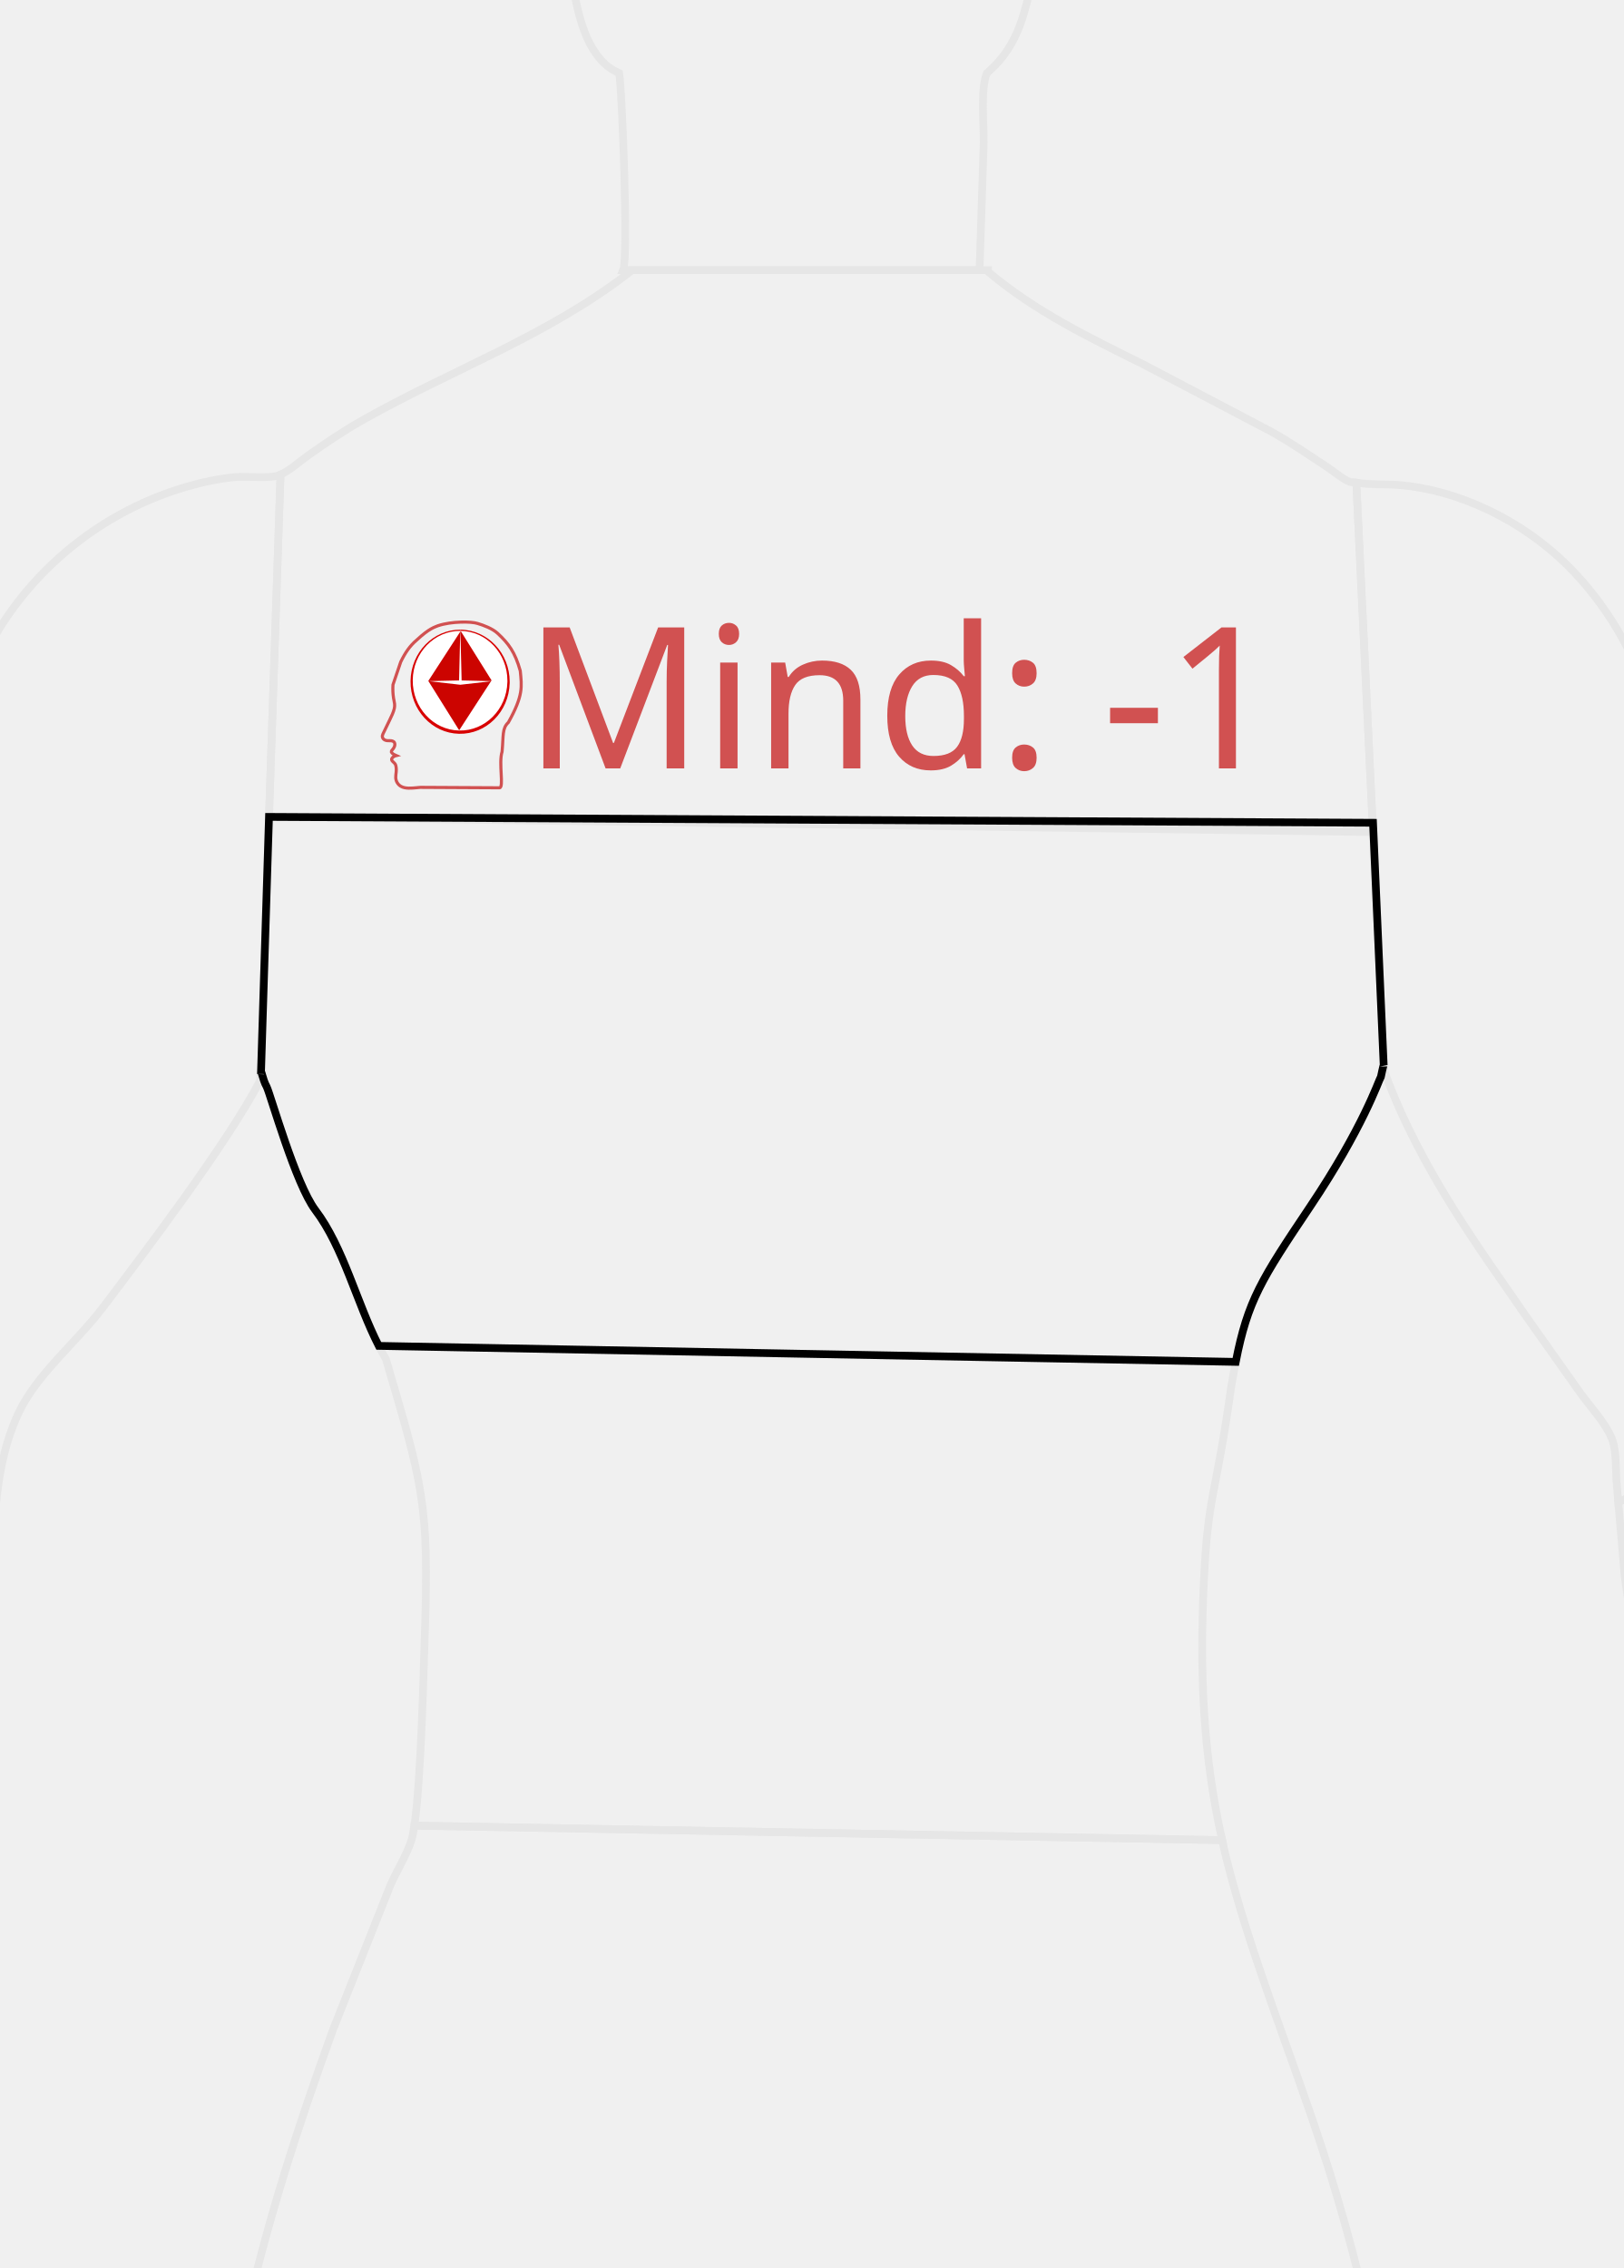
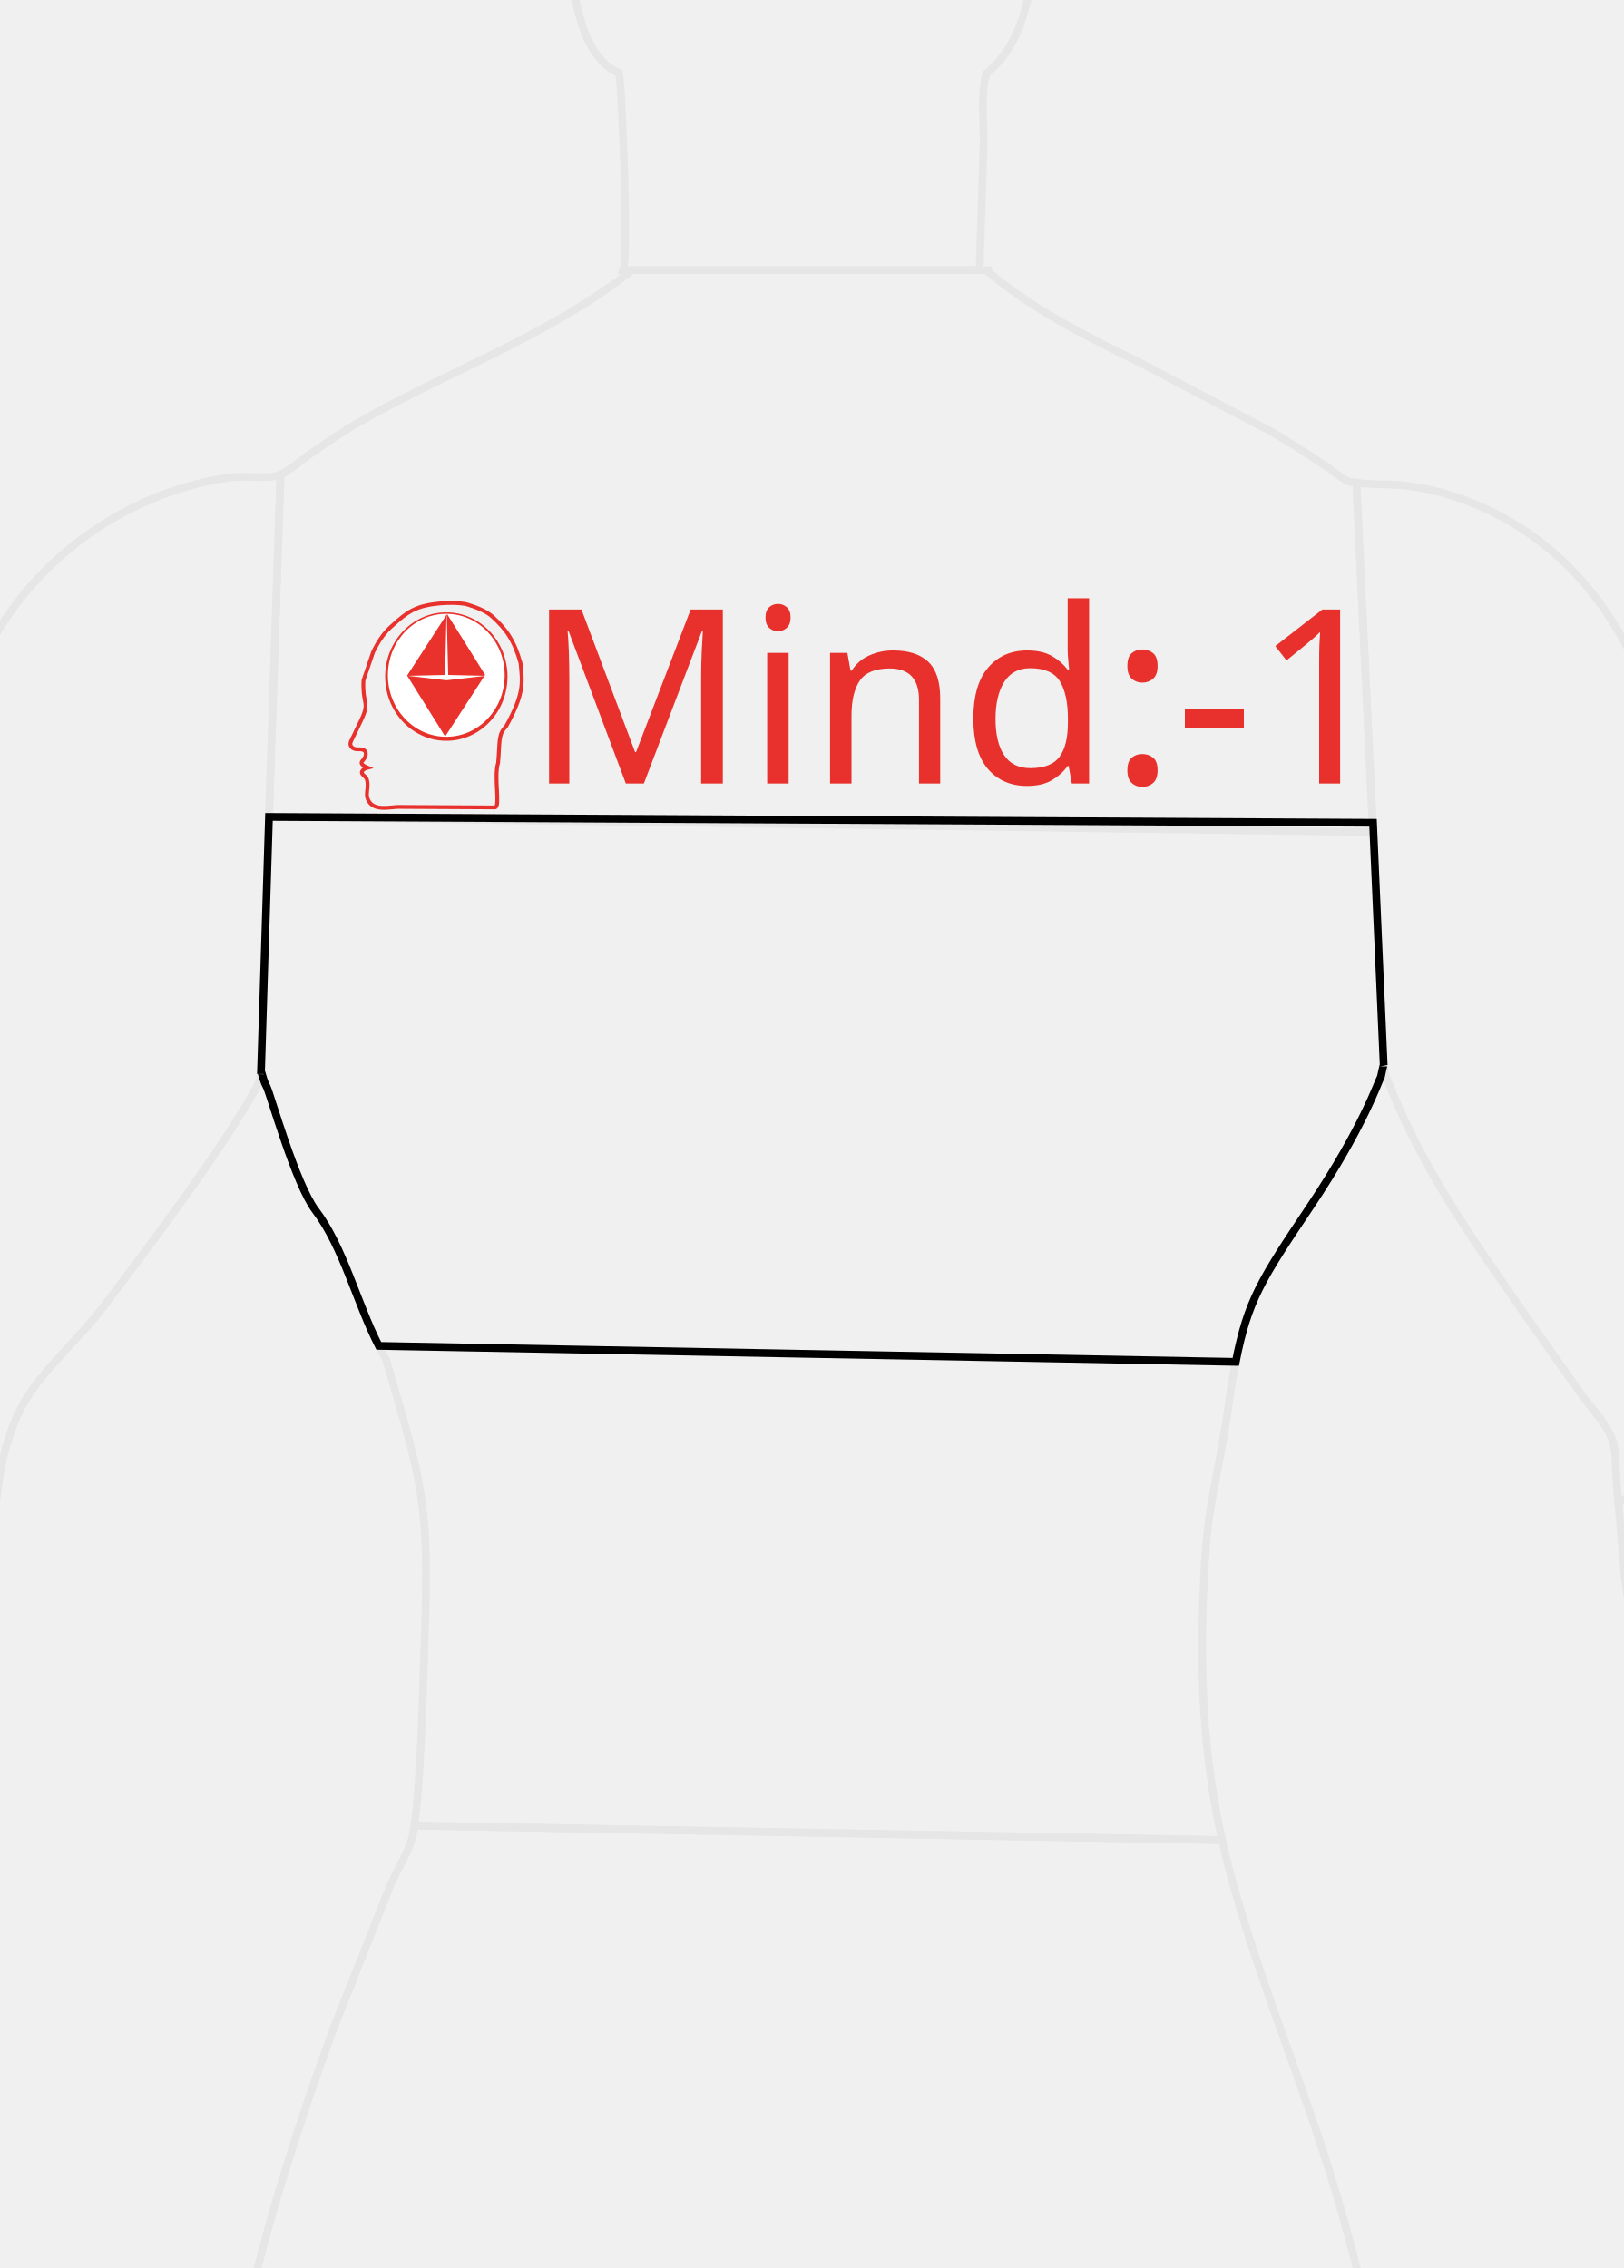
<svg xmlns="http://www.w3.org/2000/svg" width="63mm" height="88mm" viewBox="0 0 63 88" version="1.1" id="svg1" xml:space="preserve">
  <defs id="defs1" />
  <g id="layer1">
    <g id="g1" transform="matrix(0.06087197,0,0,0.06087197,0.03359486,0.544023)">
      <path id="path2" style="fill:none;stroke:#e6e6e6;stroke-width:4.928;stroke-dasharray:none;stroke-opacity:1" d="m 1191.633,880.395 -160.748,68.125 4.025,46.528 c 3.12,25.032 8.366,50.494 14.305,75.007 6.604,27.258 16.933,54.791 28.458,80.395 25.382,56.404 80.816,145.871 64.186,209.634 -0.508,1.95 -1.052,3.812 -1.839,5.67 -7.739,18.276 -24.587,32.724 -33.63,50.401 -7.066,13.806 -8.338,29.717 -10.301,44.861 l -6.557,60.075 c -0.722,10.077 -3.098,21.181 -0.692,31.055 l 4.545,4.523 c 7.845,-1.504 15.943,-6.839 21.078,-12.963 3.286,-22.3 5.02,-59.657 24.367,-74.076 2.979,-2.219 3.221,-2.046 6.86,-1.774 10.411,20.505 10.915,45.842 3.874,67.238 -4.611,14.009 -12.362,30.786 -20.84,42.935 -7.571,10.848 -25.966,24.664 -29.54,36.876 -0.601,2.053 -0.038,6.267 -0.042,8.548 4.038,4.801 4.389,5.507 10.409,6.99 41.439,-12.163 95.925,-41.912 117.271,-80.157 6.224,-11.155 9.807,-24.514 11.578,-37.114 l 0.411,-2.727 c 2.015,-14.675 -0.963,-31.523 -2.272,-46.246 -1.923,-21.599 -3.068,-42.86 -2.337,-64.554 l 8.721,-108.939 c 9.7,-110.803 17.984,-224.17 -16.663,-331.709 -8.671,-26.909 -20.338,-53.842 -34.625,-78.599 z" />
      <path id="path5" style="fill:none;stroke:#e6e6e6;stroke-width:4.928;stroke-dasharray:none;stroke-opacity:1" d="m 863.927,298.692 17.962,375.532 c 23.095,63.287 62.952,115.868 90.112,155.684 l 35.253,49.817 c 6.164,8.399 15.694,18.663 19.542,28.328 3.044,7.642 2.37,19.123 2.965,27.332 l 1.125,13.136 160.748,-68.125 c -2.448,-4.242 -4.812,-8.568 -7.423,-12.66 l -18.568,-27.332 c -2.232,-3.161 -6.833,-8.003 -8.094,-11.318 -1.081,-2.846 -0.532,-9.712 -0.714,-12.941 l -2.446,-35.577 c -3.853,-36.209 -10.856,-72.741 -23.523,-106.97 -10.778,-29.113 -24.23,-58.154 -39.732,-85.07 -6.585,-11.43 -16.427,-22.837 -21.771,-34.604 -1.686,-3.709 -1.515,-7.778 -1.515,-11.751 0,-68.379 -19.616,-141.512 -69.488,-190.85 -28.173,-27.866 -68.105,-47.968 -107.879,-51.159 -6.499,-0.524 -18.851,-0.067 -26.553,-1.472 z" />
      <path id="path3" style="fill:none;stroke:#e6e6e6;stroke-width:4.928;stroke-dasharray:none;stroke-opacity:1" d="M -4.408,967.802 -176.755,899.266 c -5.995,12.938 -11.203,26.207 -15.495,39.992 -13.941,44.784 -19.799,92.2 -23.307,138.825 -5.917,78.671 -3.098,156.611 2.77,235.17 l 7.574,78.469 c 1.903,31.492 -5.236,61.408 -5.518,92.471 -0.277,30.392 9.447,61.466 28.371,85.286 20.277,25.523 59.443,53.328 92.276,57.716 2.976,0.399 4.794,0.077 7.574,-0.887 2.373,-4.166 2.389,-4.392 0.995,-9.003 -2.745,-9.102 -12.494,-19.87 -17.702,-28.068 -20.757,-32.681 -37.466,-75.092 -24.021,-113.549 l 4.112,-3.095 c 7.348,2.292 12.509,8.495 15.949,15.192 10.137,19.723 3.11,52.166 23.047,65.42 5.32,0.513 5.586,0.677 10.452,-2.251 9.488,-23.258 4.758,-103.334 -5.151,-126.837 -6.593,-15.636 -18.312,-26.904 -26.553,-41.334 -23.592,-41.308 -11.959,-91.939 4.307,-133.372 24.801,-63.179 64.411,-119.136 82.819,-185.223 8.761,-31.451 8.086,-64.22 9.847,-96.388 z" />
      <path id="path6" style="fill:none;stroke:#e6e6e6;stroke-width:4.928;stroke-dasharray:none;stroke-opacity:1" d="m 178.24,293.585 c -0.102,0.043 -0.224,0.154 -0.325,0.195 -6.536,2.661 -20.86,0.682 -28.479,1.385 -10.403,0.959 -20.837,3.175 -30.86,6.081 -61.153,17.721 -112.036,63.126 -135.666,122.422 -9.255,23.223 -13.83,49.013 -16.88,73.752 l -3.701,43.801 c -0.307,4.019 0.187,12.59 -1.212,16.101 -4.005,10.047 -16.956,22.807 -23.177,32.526 -18.455,28.825 -33.828,59.867 -44.926,92.255 -9.697,28.301 -15.796,57.541 -20.537,87.039 -3.508,21.841 -5.84,45.105 -12.14,66.329 -3.666,12.35 -15.788,24.479 -22.441,35.707 -5.43,9.163 -10.229,18.548 -14.651,28.09 l 172.347,68.536 c 1.403,-25.629 4.317,-50.886 15.04,-74.726 11.489,-25.545 37.43,-46.165 54.47,-68.688 C 91.194,789.902 144.389,719.802 165.255,679.807 Z" />
      <path id="path4" style="fill:none;stroke:#e6e6e6;stroke-width:4.928;stroke-dasharray:none;stroke-opacity:1" d="m 897.73,2151.292 -214.655,3.419 c -0.963,8.789 -1.715,17.629 -2.683,26.337 -4.69,42.145 -9.606,85.703 -5.389,128.092 7.965,79.971 46.49,153.115 62.628,231.837 6.428,31.337 12.123,62.933 13.179,95.003 0.866,26.259 -1.359,53.304 1.039,79.4 1.705,18.574 7.152,36.551 10.063,54.881 2.55,16.049 -3.09,34.977 -6.471,50.834 -6.938,32.505 -15.001,66.639 -15.993,99.959 -0.326,10.97 -0.917,22.471 1.839,33.197 2.132,8.283 5.951,16.203 12.422,21.987 5.477,4.915 12.492,7.552 19.585,9.154 17.911,4.046 38.772,3.12 57.175,3.419 26.81,0.407 55.06,1.769 81.715,-0.974 8.307,-0.842 19.331,-4.514 24.995,-10.95 6.237,-7.087 5.88,-19.291 4.826,-28.198 -4.111,-34.622 -23.7,-61.145 -39.711,-90.826 -19.345,-35.899 -38.926,-81.429 -41.94,-122.162 -1.999,-27.019 -0.183,-55.286 0.866,-82.386 2.569,-66.476 8.101,-136.435 24.584,-201.064 11.815,-46.3 32.789,-93.597 36.183,-141.444 3.848,-54.216 -6.831,-108.137 -24.259,-159.514 z" />
      <path id="path7" style="fill:none;stroke:#e6e6e6;stroke-width:4.928;stroke-dasharray:none;stroke-opacity:1" d="m 348.747,2158.845 -214.33,-9.176 c -14.898,49.113 -25.655,101.601 -22.095,151.161 3.707,51.676 20.993,102.087 32.591,152.351 16.328,70.765 24.03,140.414 27.505,212.837 1.124,23.462 3.3,48.007 1.818,71.414 -1.005,15.886 -5.109,31.892 -11.037,46.636 -11.88,29.572 -27.761,58.959 -41.68,87.688 -13.214,27.291 -29.039,49.057 -31.141,80.828 -0.418,6.354 -0.924,14.346 1.623,20.321 2.908,6.843 9.08,9.005 15.776,11.123 25.653,8.065 141.169,9.168 162.912,-2.943 10.96,-6.11 16.946,-17.197 20.018,-28.956 10.083,-38.532 -3.921,-91.118 -12.032,-129.325 -3.256,-15.316 -7.996,-31.654 -7.228,-47.458 1.075,-22.05 9.391,-44.078 11.145,-66.588 1.966,-25.254 -0.291,-51.094 0.779,-76.457 1.942,-46 10.64,-92.231 21.771,-136.791 15.106,-60.474 42.39,-118.212 49.839,-180.398 6.163,-51.491 -1.724,-104.783 -6.233,-156.268 z" />
      <path id="path8" style="fill:none;stroke:#e6e6e6;stroke-width:4.928;stroke-dasharray:none;stroke-opacity:1" d="m 877.279,1494.106 -722.044,-22.138 c -2.626,11.912 -5.435,23.825 -7.531,35.729 -8.138,46.223 -10.535,92.784 -11.686,139.626 -1.032,42.009 -1.125,85.164 2.294,127.053 l 17.053,134.151 c 7.093,42.848 19.139,85.331 16.101,129.26 -1.578,22.802 -13.97,44.014 -21.576,65.29 -5.37,15.022 -10.633,30.637 -15.473,46.593 l 214.33,9.176 c -0.09,-1.027 -0.194,-2.091 -0.281,-3.116 -1.901,-22.349 -4.72,-45.471 -1.883,-67.887 3.226,-25.472 12.217,-51.658 20.515,-75.873 l 32.396,-94.916 58.668,-223.246 c 15.066,-70.234 27.654,-138.133 30.622,-210.067 l 51.721,0.216 2.619,38.261 c 13.952,133.011 48.261,267.045 87.883,394.576 16.54,53.235 41.393,105.197 52.068,159.99 5.016,25.739 2.851,51.91 0,77.928 l 214.655,-3.419 c -5.494,-16.197 -11.586,-32.169 -18.2,-47.783 l -16.296,-37.828 c -2.645,-6.148 -6.76,-13.687 -7.531,-20.234 -2.156,-18.327 1.325,-38.819 4.371,-56.872 l 22.788,-109.286 c 23.767,-129.543 20.088,-258.504 -5.583,-385.184 z" />
      <path id="path9" style="fill:none;stroke:#e6e6e6;stroke-width:4.928;stroke-dasharray:none;stroke-opacity:1" d="m 778.424,1163.998 -514.877,-9.262 c -0.53,3.54 -1.074,6.734 -1.688,8.743 -3.09,10.115 -9.755,20.21 -13.937,30.146 l -36.205,91.151 c -21.991,60.432 -42.498,123.747 -56.482,187.193 l 722.044,22.138 c -9.312,-45.951 -21.334,-91.612 -36.248,-136.878 -20.043,-60.827 -44.666,-120.482 -60.226,-182.713 -0.881,-3.522 -1.588,-7.011 -2.381,-10.517 z" />
      <path id="path10" style="fill:none;stroke:#e6e6e6;stroke-width:4.928;stroke-dasharray:none;stroke-opacity:1" d="M 787.081,859.144 240.868,848.951 c 1.474,2.878 2.947,5.755 4.566,8.44 23.379,79.636 27.69,92.156 24.735,176.459 -0.61,17.363 -2.26,91.757 -6.622,120.885 l 514.877,9.262 c -12.32,-54.501 -14.332,-107.345 -11.729,-163.604 2.694,-58.22 7.412,-53.172 17.356,-124.521 1.03,-6.149 2.022,-11.604 3.03,-16.728 z" />
      <path id="path12" style="fill:none;stroke:#e6e6e6;stroke-width:4.928;stroke-dasharray:none;stroke-opacity:1" d="m 402.005,163.242 c -0.013,0.032 -0.008,0.318 -0.022,0.346 -52.776,41.389 -113.909,62.722 -171.698,95.436 -11.927,6.751 -23.224,14.412 -34.409,22.312 -5.123,3.618 -11.915,9.798 -17.637,12.249 l -7.336,218.182 703.671,9.695 -10.647,-222.77 c -1.286,-0.234 -3.369,-0.119 -4.285,-0.498 -4.725,-1.955 -10.382,-6.887 -14.759,-9.76 -11.533,-7.568 -22.953,-15.409 -34.993,-22.16 l -81.109,-42.632 C 693.732,206.197 659.251,189.647 629.125,164.173 l 0.022,-0.931 z" />
      <path id="path11" style="fill:none;stroke:#000000;stroke-width:4.928;stroke-dasharray:none;stroke-opacity:1" d="m 874.574,515.519 -703.671,-3.752 -5.123,163.838 c -0.053,-4.581 0.855,3.315 3.656,8.221 2.532,5.204 18.406,61.952 31.028,78.606 17.952,23.683 26.297,58.982 40.403,86.52 l 546.213,10.193 c 7.69,-39.101 16.174,-52.374 47.48,-99.072 33.657,-50.204 43.474,-79.927 45.057,-82.75 0,0 1.609,-7.675 1.746,-7.301 z" />
      <path id="path1" style="fill:none;stroke:#e6e6e6;stroke-width:4.928;stroke-dasharray:none;stroke-opacity:1" d="m 518.681,-303.96 c -5.768,-0.261 -11.756,-0.538 -17.507,0.043 -39.435,4.771 -75.582,19.8 -100.586,51.938 -30.696,39.451 -33.989,114.697 -27.873,163.236 -3.663,3.652 -4.823,1.759 -8.397,3.809 -5.474,3.139 -7.609,11.74 -7.639,17.529 -0.062,12.19 3.121,23.716 5.432,35.577 4.03,20.695 6.735,48.712 23.069,63.819 2.577,2.382 5.744,4.228 8.916,5.692 2.001,12.277 5.887,117.89 2.554,125.56 h 227.141 l 2.619,-81.045 c 0.223,-12.174 -2.215,-33.384 1.991,-44.472 l 1.601,-1.407 c 19.321,-17.26 23.169,-39.134 28.284,-63.234 2.504,-11.788 5.449,-23.886 5.93,-35.945 0.28,-6.952 0.74,-13.543 -3.181,-19.628 -3.044,-2.273 -6.244,-4.426 -8.851,-7.206 3.088,-55.1 4.185,-124.261 -34.604,-168.019 -24.616,-27.769 -62.03,-44.59 -98.898,-46.246 z" />
    </g>
-     <g id="mind" transform="matrix(0.05173302,0,0,0.05173302,-4.990381,-8.096681)">
-       <path fill="#8751D1" d="m 411.692,747.053 c -0.248,-0.034 -0.611,0.045 -0.869,0.069 l -1.884,0.186 c -3.725,0.331 -8.574,0.884 -11.917,-1.099 -2.314,-1.372 -3.715,-3.918 -3.778,-6.59 -0.032,-1.354 0.215,-2.716 0.338,-4.063 0.155,-1.696 0.117,-3.558 -0.362,-5.203 -0.348,-1.196 -1.456,-1.9 -2.279,-2.778 -0.324,-0.346 -0.661,-0.697 -0.758,-1.179 -0.084,-0.422 0.004,-0.782 0.23,-1.143 0.705,-1.126 2.048,-1.756 3.292,-2.053 -1.468,-0.66 -2.981,-1.155 -3.74,-2.7 -0.074,-0.969 0.677,-1.486 1.226,-2.206 0.443,-0.58 0.91,-1.293 1.146,-1.986 0.306,-0.898 0.393,-2.006 -0.062,-2.871 -0.324,-0.614 -0.912,-0.95 -1.547,-1.159 -1.072,-0.353 -2.445,-0.173 -3.575,-0.245 -1.084,-0.069 -2.384,-0.431 -3.123,-1.278 -1.582,-1.814 -0.567,-3.342 0.316,-5.182 l 4.407,-9.126 c 1.327,-2.792 2.809,-5.689 3.466,-8.724 0.231,-1.068 0.278,-2.211 0.162,-3.299 -0.156,-1.451 -0.556,-2.892 -0.776,-4.337 -0.503,-3.301 -0.634,-6.641 -0.433,-9.973 l 5.833,-17.187 c 3.394,-6.969 6.91,-12.094 11.932,-16.327 9.625,-8.979 13.478,-9.656 15.944,-10.766 10.196,-3.459 25.316,-3.258 29.843,-1.682 4.31,1.278 11.022,3.751 14.876,7.313 8.361,7.727 13.111,14.185 17.044,28.182 1.132,11.825 2.475,18.226 -8.917,38.687 -4.825,4.509 -3.586,9.815 -4.723,21.937 -2.701,8.576 1.51,26.663 -1.859,27.098 z" id="path2-3" style="fill:none;fill-opacity:1;stroke:#d15151;stroke-width:2.323;stroke-dasharray:none;stroke-opacity:1" />
-       <text xml:space="preserve" style="font-style:normal;font-variant:normal;font-weight:normal;font-stretch:normal;font-size:148.144px;font-family:Amiri;-inkscape-font-specification:'Amiri, Normal';font-variant-ligatures:normal;font-variant-caps:normal;font-variant-numeric:normal;font-variant-east-asian:normal;fill:#d15151;fill-opacity:1;stroke:none;stroke-width:0.269;stroke-dasharray:none;stroke-opacity:1;paint-order:markers fill stroke" x="489.611" y="732.839" id="text1-3">
-         <tspan id="tspan1-4" x="489.611" y="732.839">Mind: -1</tspan>
+     <g id="mind-2" transform="matrix(0.06382477,0,0,0.06382477,-10.86375,-16.37262)">
+       <path fill="#8751D1" d="m 411.692,747.053 c -0.248,-0.034 -0.611,0.045 -0.869,0.069 l -1.884,0.186 c -3.725,0.331 -8.574,0.884 -11.917,-1.099 -2.314,-1.372 -3.715,-3.918 -3.778,-6.59 -0.032,-1.354 0.215,-2.716 0.338,-4.063 0.155,-1.696 0.117,-3.558 -0.362,-5.203 -0.348,-1.196 -1.456,-1.9 -2.279,-2.778 -0.324,-0.346 -0.661,-0.697 -0.758,-1.179 -0.084,-0.422 0.004,-0.782 0.23,-1.143 0.705,-1.126 2.048,-1.756 3.292,-2.053 -1.468,-0.66 -2.981,-1.155 -3.74,-2.7 -0.074,-0.969 0.677,-1.486 1.226,-2.206 0.443,-0.58 0.91,-1.293 1.146,-1.986 0.306,-0.898 0.393,-2.006 -0.062,-2.871 -0.324,-0.614 -0.912,-0.95 -1.547,-1.159 -1.072,-0.353 -2.445,-0.173 -3.575,-0.245 -1.084,-0.069 -2.384,-0.431 -3.123,-1.278 -1.582,-1.814 -0.567,-3.342 0.316,-5.182 l 4.407,-9.126 c 1.327,-2.792 2.809,-5.689 3.466,-8.724 0.231,-1.068 0.278,-2.211 0.162,-3.299 -0.156,-1.451 -0.556,-2.892 -0.776,-4.337 -0.503,-3.301 -0.634,-6.641 -0.433,-9.973 l 5.833,-17.187 c 3.394,-6.969 6.91,-12.094 11.932,-16.327 9.625,-8.979 13.478,-9.656 15.944,-10.766 10.196,-3.459 25.316,-3.258 29.843,-1.682 4.31,1.278 11.022,3.751 14.876,7.313 8.361,7.727 13.111,14.185 17.044,28.182 1.132,11.825 2.475,18.226 -8.917,38.687 -4.825,4.509 -3.586,9.815 -4.723,21.937 -2.701,8.576 1.51,26.663 -1.859,27.098 z" id="path2-32" style="fill:none;fill-opacity:1;stroke:#e8312c;stroke-width:2.323;stroke-dasharray:none;stroke-opacity:1" />
+       <text xml:space="preserve" style="font-style:normal;font-variant:normal;font-weight:normal;font-stretch:normal;font-size:148.144px;font-family:Amiri;-inkscape-font-specification:'Amiri, Normal';font-variant-ligatures:normal;font-variant-caps:normal;font-variant-numeric:normal;font-variant-east-asian:normal;fill:#e8312c;fill-opacity:1;stroke:none;stroke-width:0.269;stroke-dasharray:none;stroke-opacity:1;paint-order:markers fill stroke" x="489.611" y="732.839" id="text1">
+         <tspan id="tspan1" x="489.611" y="732.839">Mind:-1</tspan>
      </text>
-       <path style="fill:#d80000;fill-opacity:1;stroke-width:3.499" id="path1-3" d="m 478.694,668.9 a 37.177,39.044 0 0 1 -37.924,37.97 37.177,39.044 0 0 1 -36.412,-39.569 37.177,39.044 0 0 1 37.427,-38.51 37.177,39.044 0 0 1 36.923,39.043" />
-       <path style="fill:#ffffff;fill-opacity:1;stroke-width:3.345" id="path1-93" d="m 476.992,668.073 a 35.503,37.38 0 0 1 -36.216,36.351 35.503,37.38 0 0 1 -34.772,-37.882 35.503,37.38 0 0 1 35.742,-36.868 35.503,37.38 0 0 1 35.26,37.379" />
-       <rect style="fill:#cc0400;fill-opacity:1;stroke-width:4.104" id="rect1-6" width="43.67" height="44.625" x="787.511" y="-45.42" transform="matrix(0.5298425,0.8480961,-0.5441132,0.8390118,0,0)" />
-       <path id="path3-2" style="fill:#ffffff;stroke-width:4.177" d="m 465.398,667.374 -23.729,2.714 -23.729,-2.714 23.729,-0.543 z" />
-       <path id="path4-6" style="fill:#ffffff;stroke-width:2.365" d="m 440.739,667.762 0.954,-40.117 0.981,39.742 z" />
+       <path style="fill:#e7322c;fill-opacity:1;stroke-width:3.499" id="path1-3-2" d="m 478.694,668.9 a 37.177,39.044 0 0 1 -37.924,37.97 37.177,39.044 0 0 1 -36.412,-39.569 37.177,39.044 0 0 1 37.427,-38.51 37.177,39.044 0 0 1 36.923,39.043" />
+       <path style="fill:#ffffff;fill-opacity:1;stroke-width:3.345" id="path1-1" d="m 476.992,668.073 a 35.503,37.38 0 0 1 -36.216,36.351 35.503,37.38 0 0 1 -34.772,-37.882 35.503,37.38 0 0 1 35.742,-36.868 35.503,37.38 0 0 1 35.26,37.379" />
+       <rect style="fill:#e8322b;fill-opacity:1;stroke-width:4.104" id="rect1" width="43.67" height="44.625" x="787.511" y="-45.42" transform="matrix(0.5298425,0.8480961,-0.5441132,0.8390118,0,0)" />
+       <path id="path3-2-6" style="fill:#ffffff;stroke-width:4.177" d="m 465.398,667.374 -23.729,2.714 -23.729,-2.714 23.729,-0.543 z" />
+       <path id="path4-8" style="fill:#ffffff;stroke-width:2.365" d="m 440.739,667.762 0.954,-40.117 0.981,39.742 z" />
    </g>
  </g>
</svg>
